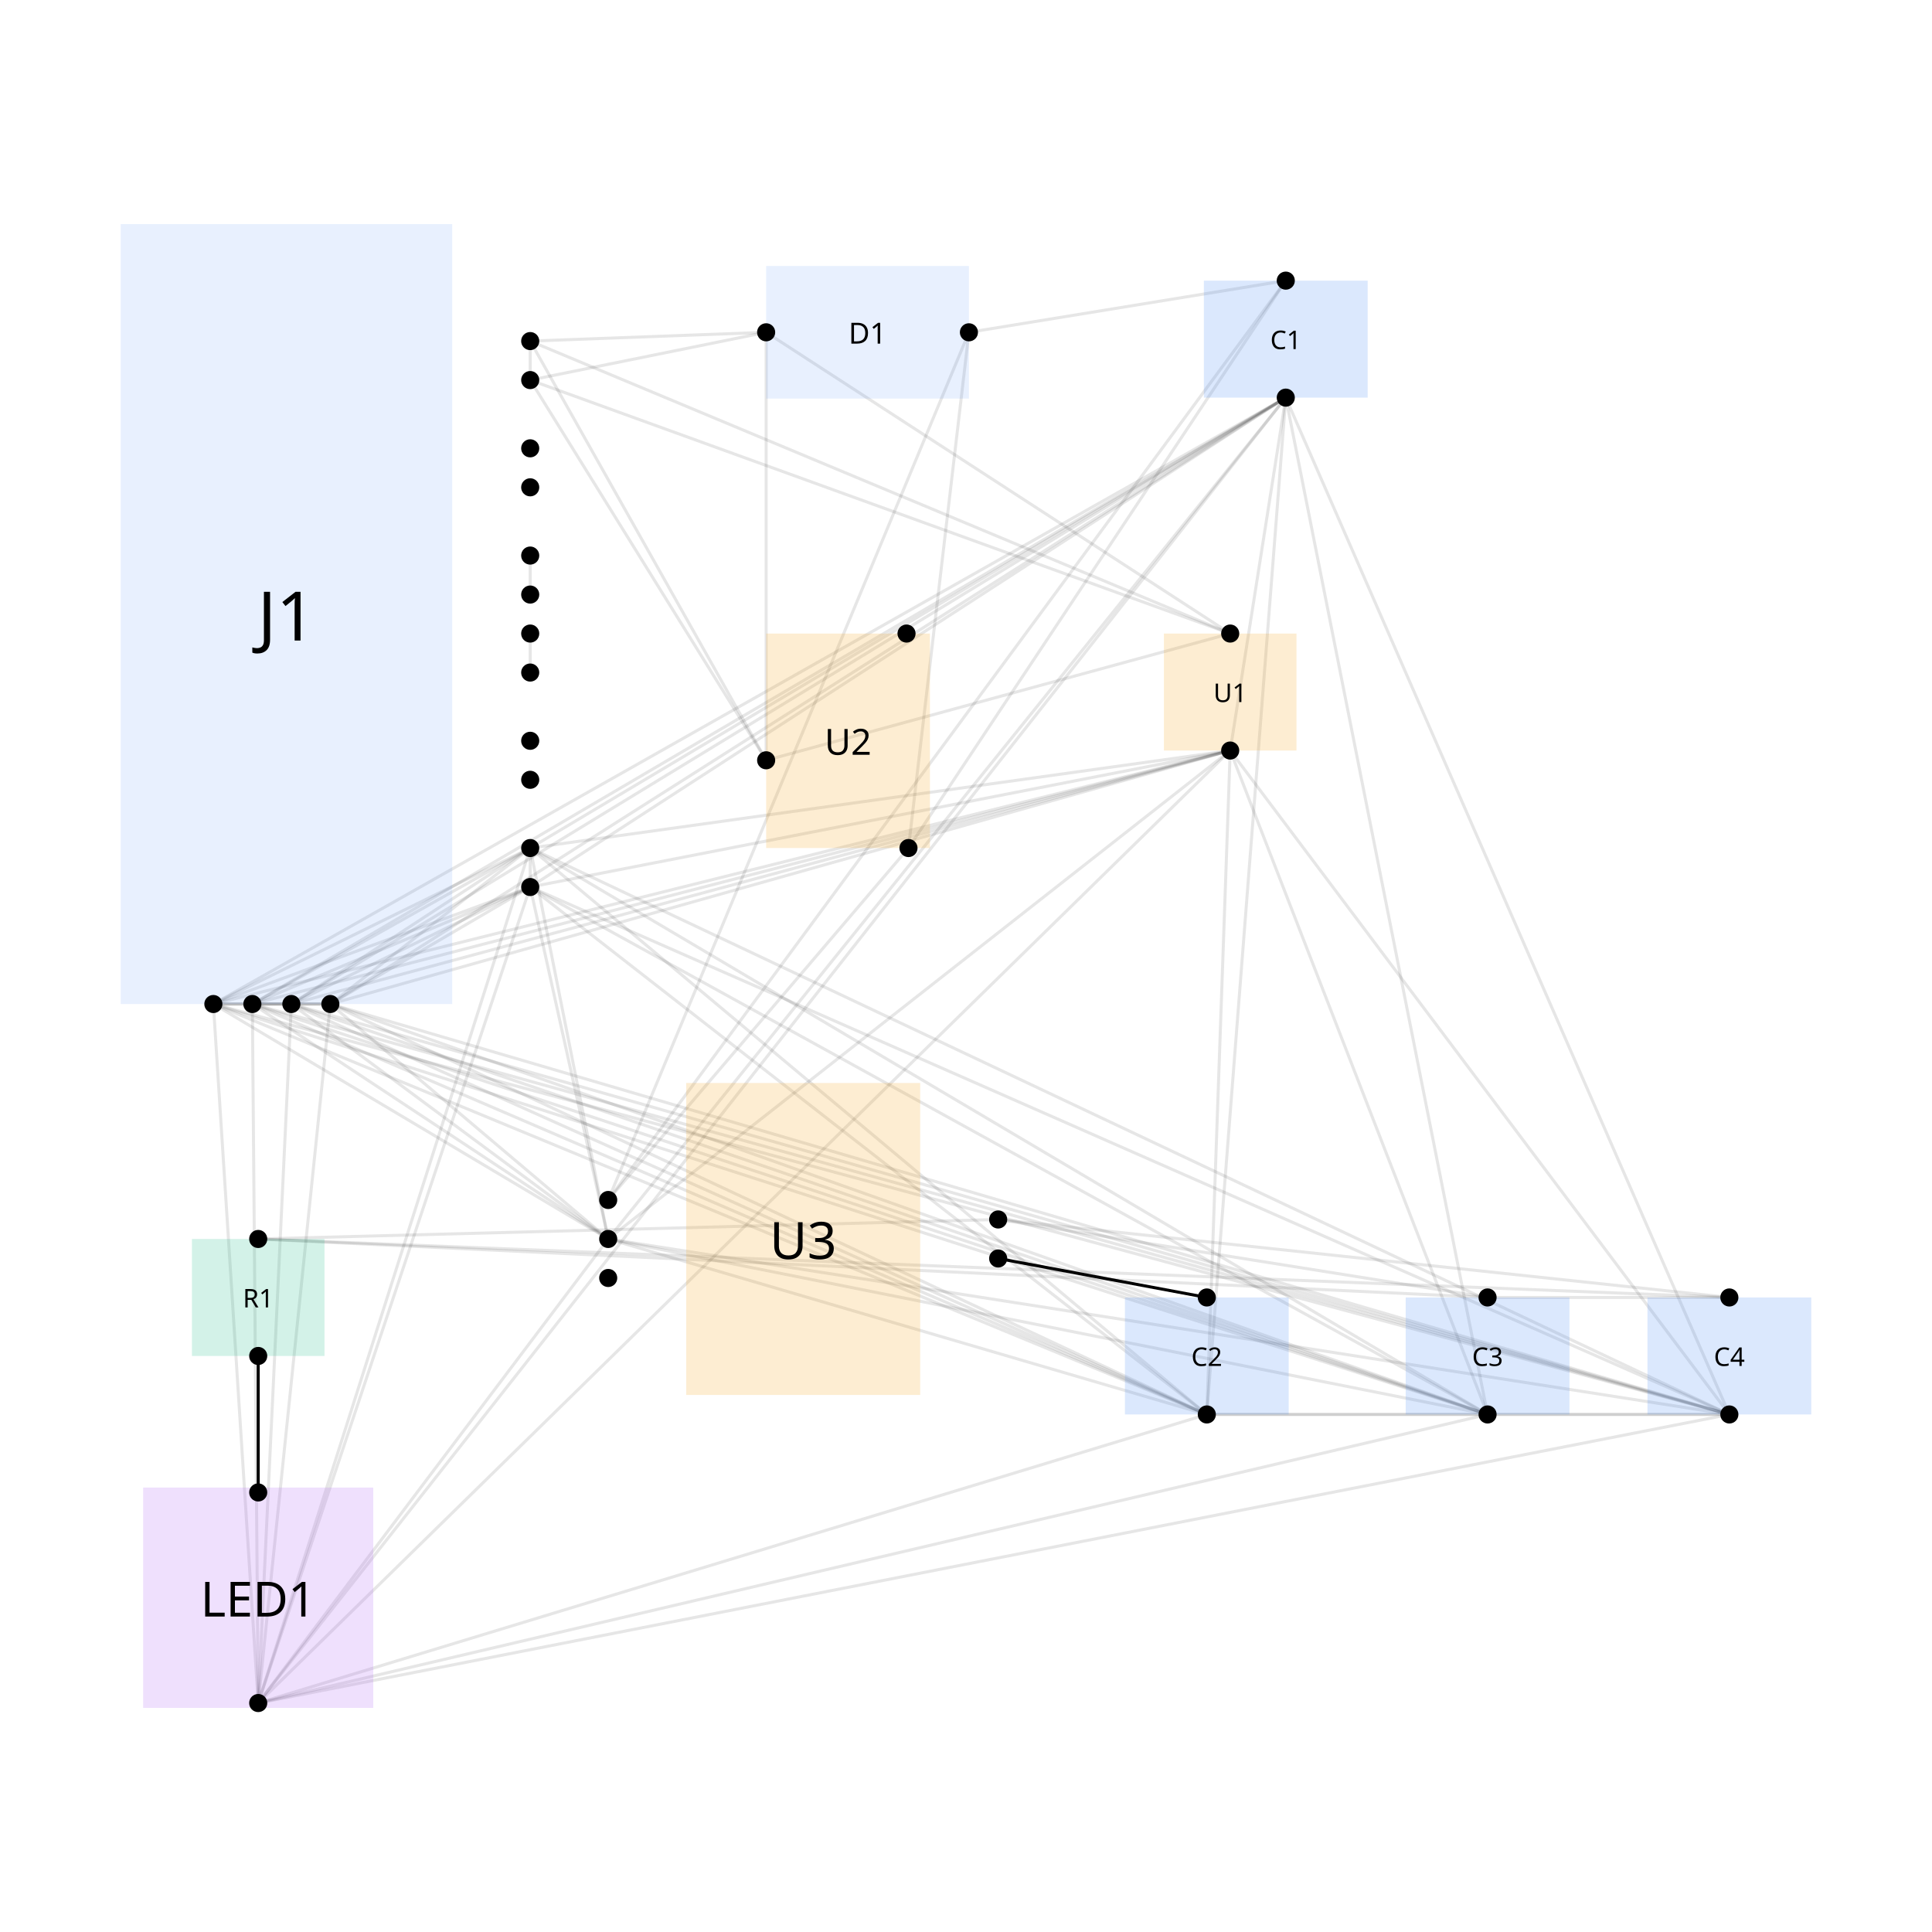
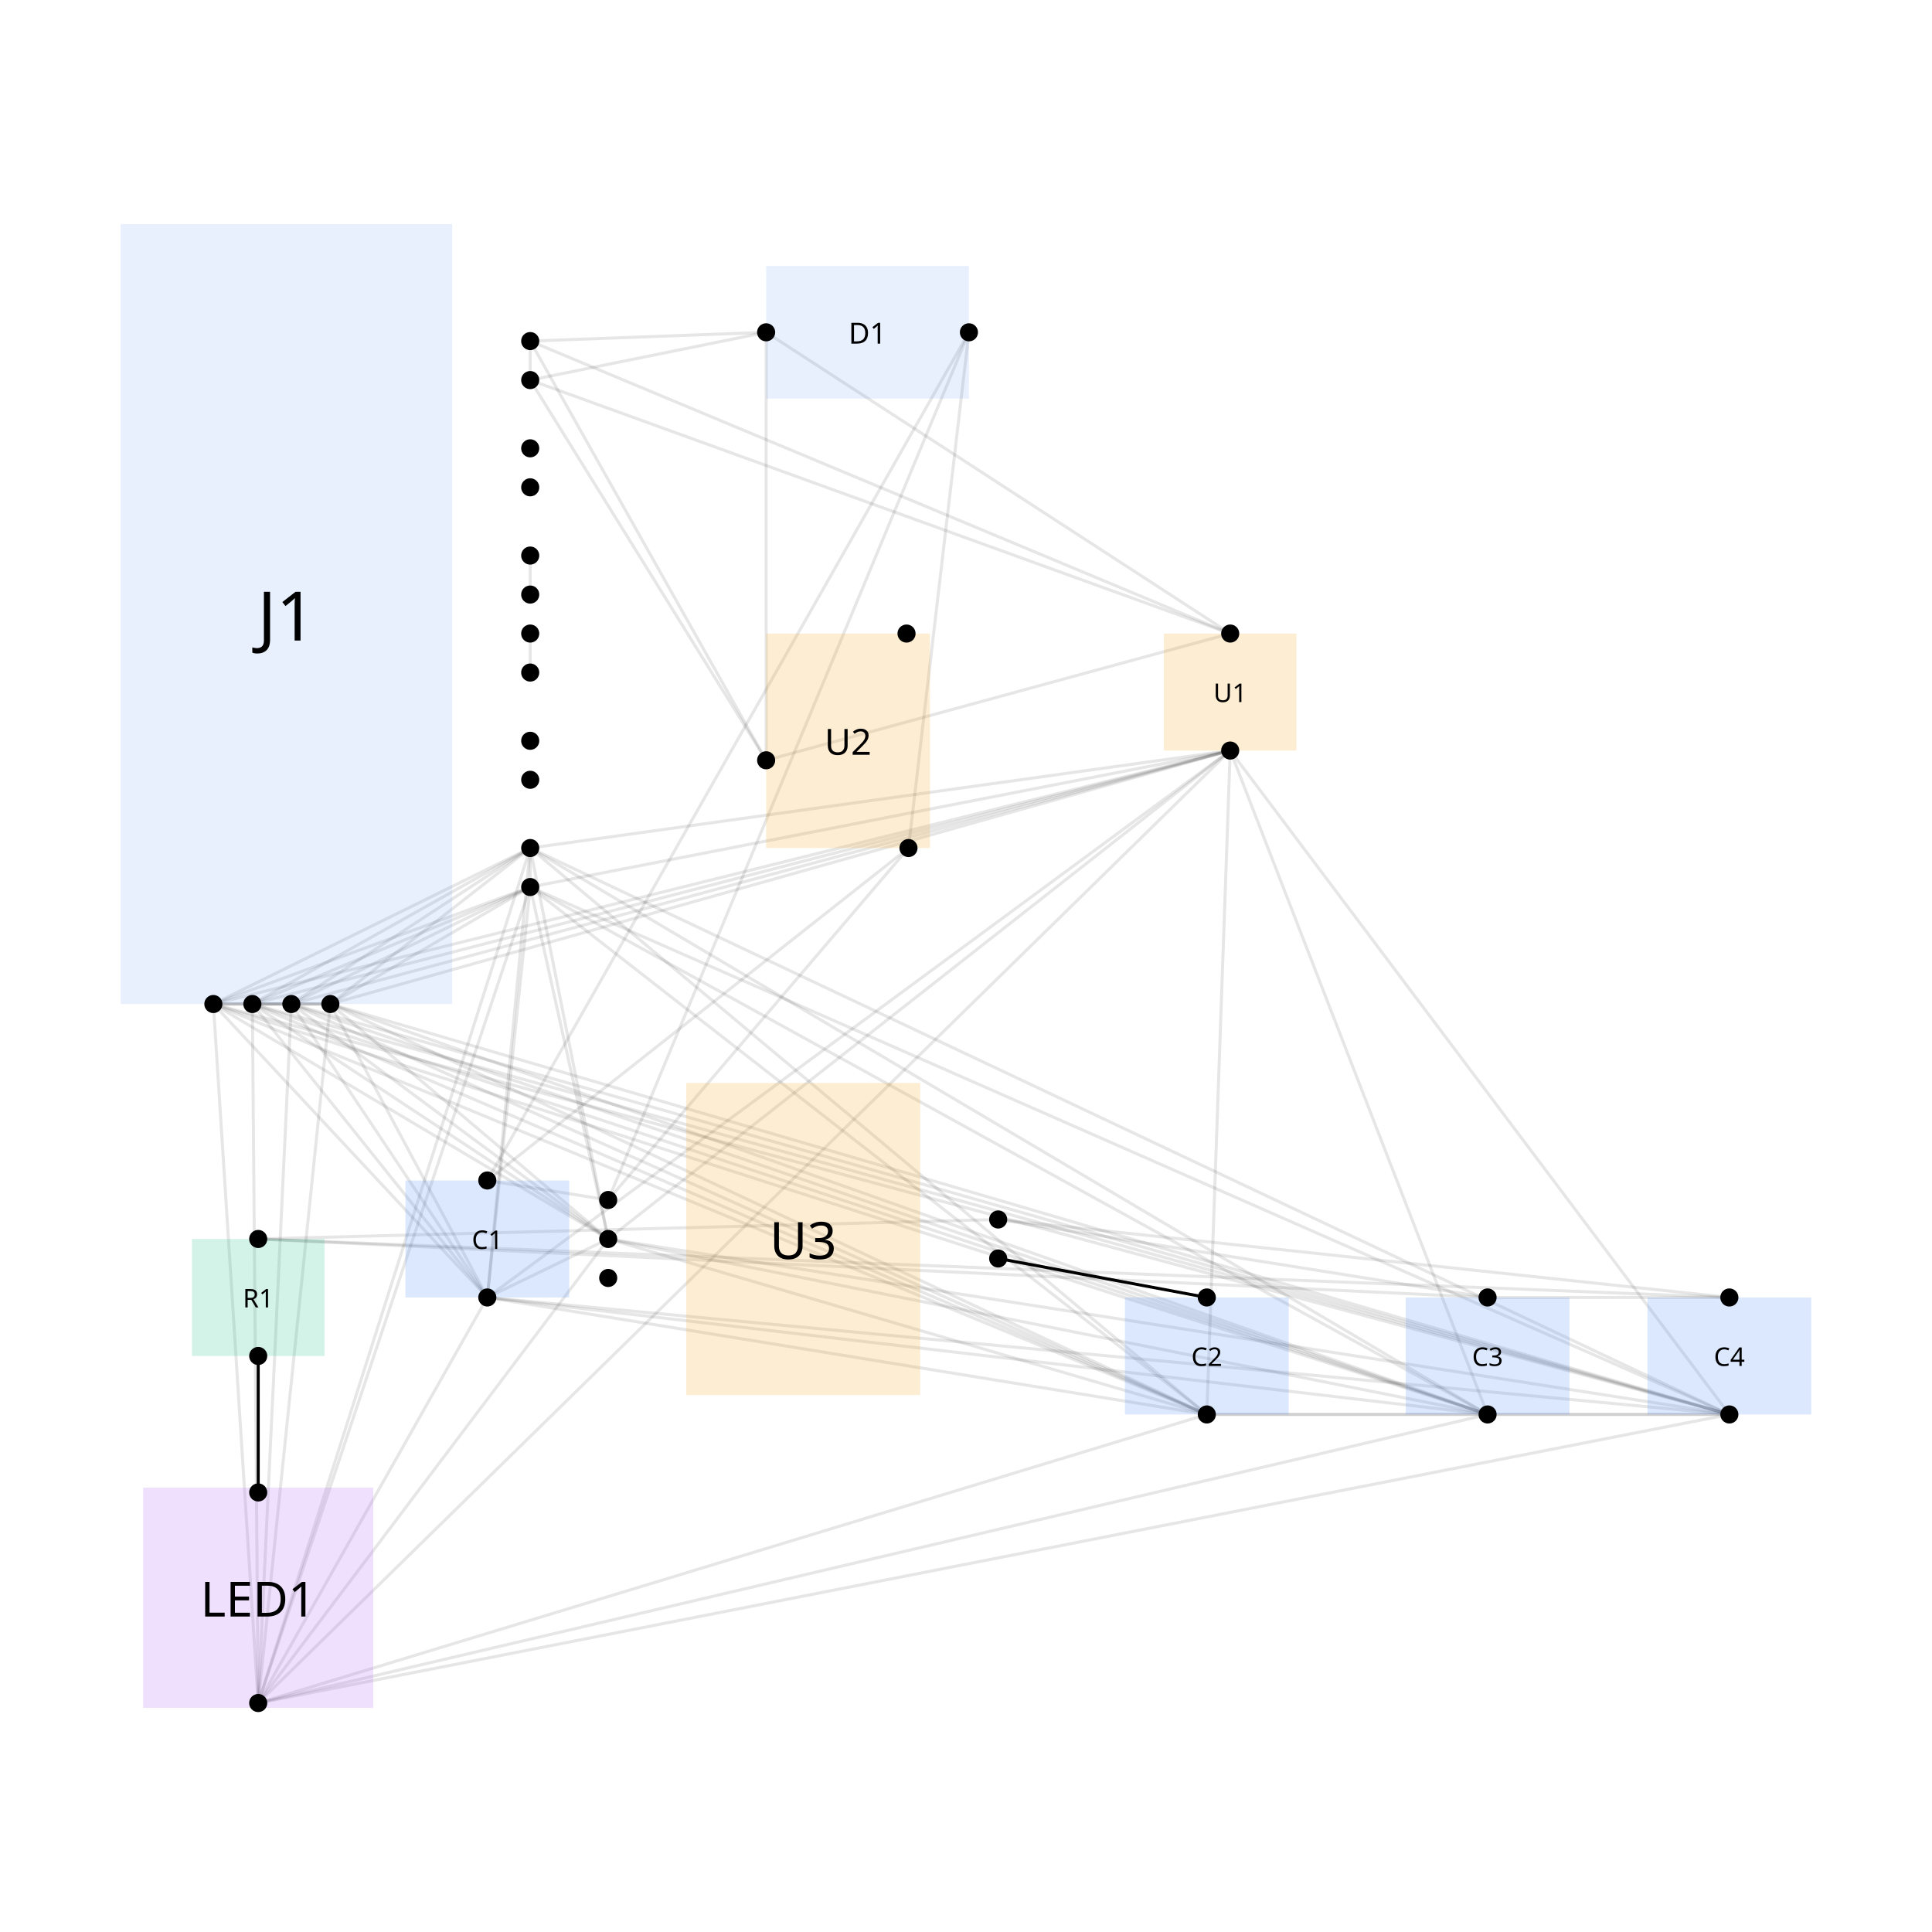
<svg xmlns="http://www.w3.org/2000/svg" width="640" height="640" viewBox="0 0 640 640">
  <rect width="100%" height="100%" fill="white" />
  <g>
    <polyline data-points="1.25,-1.2000000000000002 1.25,-1.4000000000000001" data-type="line" data-label="" points="175.64,280.923 175.64,293.841" fill="none" stroke="rgba(0,0,0,0.1)" stroke-width="1px" />
  </g>
  <g>
    <polyline data-points="1.25,-1.2000000000000002 -0.37500000000000006,-2" data-type="line" data-label="" points="175.64,280.923 70.681,332.595" fill="none" stroke="rgba(0,0,0,0.1)" stroke-width="1px" />
  </g>
  <g>
    <polyline data-points="1.25,-1.2000000000000002 -0.17500000000000004,-2" data-type="line" data-label="" points="175.64,280.923 83.599,332.595" fill="none" stroke="rgba(0,0,0,0.1)" stroke-width="1px" />
  </g>
  <g>
    <polyline data-points="1.25,-1.2000000000000002 0.024999999999999967,-2" data-type="line" data-label="" points="175.64,280.923 96.517,332.595" fill="none" stroke="rgba(0,0,0,0.1)" stroke-width="1px" />
  </g>
  <g>
    <polyline data-points="1.25,-1.2000000000000002 0.22500000000000003,-2" data-type="line" data-label="" points="175.64,280.923 109.435,332.595" fill="none" stroke="rgba(0,0,0,0.1)" stroke-width="1px" />
  </g>
  <g>
    <polyline data-points="1.25,-1.2000000000000002 4.84,-0.7000000000000013" data-type="line" data-label="" points="175.64,280.923 407.52,248.627" fill="none" stroke="rgba(0,0,0,0.1)" stroke-width="1px" />
  </g>
  <g>
    <polyline data-points="1.25,-1.2000000000000002 1.65,-3.2050000000000014" data-type="line" data-label="" points="175.64,280.923 201.476,410.427" fill="none" stroke="rgba(0,0,0,0.1)" stroke-width="1px" />
  </g>
  <g>
-     <polyline data-points="1.25,-1.2000000000000002 5.125,1.1099999999999985" data-type="line" data-label="" points="175.64,280.923 425.928,131.719" fill="none" stroke="rgba(0,0,0,0.1)" stroke-width="1px" />
+     <polyline data-points="1.25,-1.2000000000000002 1.0299999999999998,-3.5050000000000012" data-type="line" data-label="" points="175.64,280.923 161.43,429.804" fill="none" stroke="rgba(0,0,0,0.1)" stroke-width="1px" />
  </g>
  <g>
    <polyline data-points="1.25,-1.2000000000000002 4.72,-4.105000000000001" data-type="line" data-label="" points="175.64,280.923 399.769,468.558" fill="none" stroke="rgba(0,0,0,0.1)" stroke-width="1px" />
  </g>
  <g>
    <polyline data-points="1.25,-1.2000000000000002 6.159999999999999,-4.105000000000001" data-type="line" data-label="" points="175.64,280.923 492.78,468.558" fill="none" stroke="rgba(0,0,0,0.1)" stroke-width="1px" />
  </g>
  <g>
    <polyline data-points="1.25,-1.2000000000000002 7.3999999999999995,-4.105000000000001" data-type="line" data-label="" points="175.64,280.923 572.872,468.558" fill="none" stroke="rgba(0,0,0,0.1)" stroke-width="1px" />
  </g>
  <g>
    <polyline data-points="1.25,-1.2000000000000002 -0.1449999999999998,-5.584999999999999" data-type="line" data-label="" points="175.64,280.923 85.536,564.152" fill="none" stroke="rgba(0,0,0,0.1)" stroke-width="1px" />
  </g>
  <g>
    <polyline data-points="1.25,-1.4000000000000001 -0.37500000000000006,-2" data-type="line" data-label="" points="175.64,293.841 70.681,332.595" fill="none" stroke="rgba(0,0,0,0.1)" stroke-width="1px" />
  </g>
  <g>
    <polyline data-points="1.25,-1.4000000000000001 -0.17500000000000004,-2" data-type="line" data-label="" points="175.64,293.841 83.599,332.595" fill="none" stroke="rgba(0,0,0,0.1)" stroke-width="1px" />
  </g>
  <g>
    <polyline data-points="1.25,-1.4000000000000001 0.024999999999999967,-2" data-type="line" data-label="" points="175.64,293.841 96.517,332.595" fill="none" stroke="rgba(0,0,0,0.1)" stroke-width="1px" />
  </g>
  <g>
    <polyline data-points="1.25,-1.4000000000000001 0.22500000000000003,-2" data-type="line" data-label="" points="175.64,293.841 109.435,332.595" fill="none" stroke="rgba(0,0,0,0.1)" stroke-width="1px" />
  </g>
  <g>
    <polyline data-points="1.25,-1.4000000000000001 4.84,-0.7000000000000013" data-type="line" data-label="" points="175.64,293.841 407.52,248.627" fill="none" stroke="rgba(0,0,0,0.1)" stroke-width="1px" />
  </g>
  <g>
    <polyline data-points="1.25,-1.4000000000000001 1.65,-3.2050000000000014" data-type="line" data-label="" points="175.64,293.841 201.476,410.427" fill="none" stroke="rgba(0,0,0,0.1)" stroke-width="1px" />
  </g>
  <g>
-     <polyline data-points="1.25,-1.4000000000000001 5.125,1.1099999999999985" data-type="line" data-label="" points="175.64,293.841 425.928,131.719" fill="none" stroke="rgba(0,0,0,0.1)" stroke-width="1px" />
+     <polyline data-points="1.25,-1.4000000000000001 1.0299999999999998,-3.5050000000000012" data-type="line" data-label="" points="175.64,293.841 161.43,429.804" fill="none" stroke="rgba(0,0,0,0.1)" stroke-width="1px" />
  </g>
  <g>
    <polyline data-points="1.25,-1.4000000000000001 4.72,-4.105000000000001" data-type="line" data-label="" points="175.64,293.841 399.769,468.558" fill="none" stroke="rgba(0,0,0,0.1)" stroke-width="1px" />
  </g>
  <g>
    <polyline data-points="1.25,-1.4000000000000001 6.159999999999999,-4.105000000000001" data-type="line" data-label="" points="175.64,293.841 492.78,468.558" fill="none" stroke="rgba(0,0,0,0.1)" stroke-width="1px" />
  </g>
  <g>
    <polyline data-points="1.25,-1.4000000000000001 7.3999999999999995,-4.105000000000001" data-type="line" data-label="" points="175.64,293.841 572.872,468.558" fill="none" stroke="rgba(0,0,0,0.1)" stroke-width="1px" />
  </g>
  <g>
    <polyline data-points="1.25,-1.4000000000000001 -0.1449999999999998,-5.584999999999999" data-type="line" data-label="" points="175.64,293.841 85.536,564.152" fill="none" stroke="rgba(0,0,0,0.1)" stroke-width="1px" />
  </g>
  <g>
    <polyline data-points="-0.37500000000000006,-2 -0.17500000000000004,-2" data-type="line" data-label="" points="70.681,332.595 83.599,332.595" fill="none" stroke="rgba(0,0,0,0.1)" stroke-width="1px" />
  </g>
  <g>
    <polyline data-points="-0.37500000000000006,-2 0.024999999999999967,-2" data-type="line" data-label="" points="70.681,332.595 96.517,332.595" fill="none" stroke="rgba(0,0,0,0.1)" stroke-width="1px" />
  </g>
  <g>
    <polyline data-points="-0.37500000000000006,-2 0.22500000000000003,-2" data-type="line" data-label="" points="70.681,332.595 109.435,332.595" fill="none" stroke="rgba(0,0,0,0.1)" stroke-width="1px" />
  </g>
  <g>
    <polyline data-points="-0.37500000000000006,-2 4.84,-0.7000000000000013" data-type="line" data-label="" points="70.681,332.595 407.52,248.627" fill="none" stroke="rgba(0,0,0,0.1)" stroke-width="1px" />
  </g>
  <g>
    <polyline data-points="-0.37500000000000006,-2 1.65,-3.2050000000000014" data-type="line" data-label="" points="70.681,332.595 201.476,410.427" fill="none" stroke="rgba(0,0,0,0.1)" stroke-width="1px" />
  </g>
  <g>
-     <polyline data-points="-0.37500000000000006,-2 5.125,1.1099999999999985" data-type="line" data-label="" points="70.681,332.595 425.928,131.719" fill="none" stroke="rgba(0,0,0,0.1)" stroke-width="1px" />
+     <polyline data-points="-0.37500000000000006,-2 1.0299999999999998,-3.5050000000000012" data-type="line" data-label="" points="70.681,332.595 161.43,429.804" fill="none" stroke="rgba(0,0,0,0.1)" stroke-width="1px" />
  </g>
  <g>
    <polyline data-points="-0.37500000000000006,-2 4.72,-4.105000000000001" data-type="line" data-label="" points="70.681,332.595 399.769,468.558" fill="none" stroke="rgba(0,0,0,0.1)" stroke-width="1px" />
  </g>
  <g>
    <polyline data-points="-0.37500000000000006,-2 6.159999999999999,-4.105000000000001" data-type="line" data-label="" points="70.681,332.595 492.78,468.558" fill="none" stroke="rgba(0,0,0,0.1)" stroke-width="1px" />
  </g>
  <g>
    <polyline data-points="-0.37500000000000006,-2 7.3999999999999995,-4.105000000000001" data-type="line" data-label="" points="70.681,332.595 572.872,468.558" fill="none" stroke="rgba(0,0,0,0.1)" stroke-width="1px" />
  </g>
  <g>
    <polyline data-points="-0.37500000000000006,-2 -0.1449999999999998,-5.584999999999999" data-type="line" data-label="" points="70.681,332.595 85.536,564.152" fill="none" stroke="rgba(0,0,0,0.1)" stroke-width="1px" />
  </g>
  <g>
    <polyline data-points="-0.17500000000000004,-2 0.024999999999999967,-2" data-type="line" data-label="" points="83.599,332.595 96.517,332.595" fill="none" stroke="rgba(0,0,0,0.1)" stroke-width="1px" />
  </g>
  <g>
    <polyline data-points="-0.17500000000000004,-2 0.22500000000000003,-2" data-type="line" data-label="" points="83.599,332.595 109.435,332.595" fill="none" stroke="rgba(0,0,0,0.1)" stroke-width="1px" />
  </g>
  <g>
    <polyline data-points="-0.17500000000000004,-2 4.84,-0.7000000000000013" data-type="line" data-label="" points="83.599,332.595 407.52,248.627" fill="none" stroke="rgba(0,0,0,0.1)" stroke-width="1px" />
  </g>
  <g>
    <polyline data-points="-0.17500000000000004,-2 1.65,-3.2050000000000014" data-type="line" data-label="" points="83.599,332.595 201.476,410.427" fill="none" stroke="rgba(0,0,0,0.1)" stroke-width="1px" />
  </g>
  <g>
-     <polyline data-points="-0.17500000000000004,-2 5.125,1.1099999999999985" data-type="line" data-label="" points="83.599,332.595 425.928,131.719" fill="none" stroke="rgba(0,0,0,0.1)" stroke-width="1px" />
+     <polyline data-points="-0.17500000000000004,-2 1.0299999999999998,-3.5050000000000012" data-type="line" data-label="" points="83.599,332.595 161.43,429.804" fill="none" stroke="rgba(0,0,0,0.1)" stroke-width="1px" />
  </g>
  <g>
    <polyline data-points="-0.17500000000000004,-2 4.72,-4.105000000000001" data-type="line" data-label="" points="83.599,332.595 399.769,468.558" fill="none" stroke="rgba(0,0,0,0.1)" stroke-width="1px" />
  </g>
  <g>
    <polyline data-points="-0.17500000000000004,-2 6.159999999999999,-4.105000000000001" data-type="line" data-label="" points="83.599,332.595 492.78,468.558" fill="none" stroke="rgba(0,0,0,0.1)" stroke-width="1px" />
  </g>
  <g>
    <polyline data-points="-0.17500000000000004,-2 7.3999999999999995,-4.105000000000001" data-type="line" data-label="" points="83.599,332.595 572.872,468.558" fill="none" stroke="rgba(0,0,0,0.1)" stroke-width="1px" />
  </g>
  <g>
    <polyline data-points="-0.17500000000000004,-2 -0.1449999999999998,-5.584999999999999" data-type="line" data-label="" points="83.599,332.595 85.536,564.152" fill="none" stroke="rgba(0,0,0,0.1)" stroke-width="1px" />
  </g>
  <g>
    <polyline data-points="0.024999999999999967,-2 0.22500000000000003,-2" data-type="line" data-label="" points="96.517,332.595 109.435,332.595" fill="none" stroke="rgba(0,0,0,0.1)" stroke-width="1px" />
  </g>
  <g>
    <polyline data-points="0.024999999999999967,-2 4.84,-0.7000000000000013" data-type="line" data-label="" points="96.517,332.595 407.52,248.627" fill="none" stroke="rgba(0,0,0,0.1)" stroke-width="1px" />
  </g>
  <g>
    <polyline data-points="0.024999999999999967,-2 1.65,-3.2050000000000014" data-type="line" data-label="" points="96.517,332.595 201.476,410.427" fill="none" stroke="rgba(0,0,0,0.1)" stroke-width="1px" />
  </g>
  <g>
-     <polyline data-points="0.024999999999999967,-2 5.125,1.1099999999999985" data-type="line" data-label="" points="96.517,332.595 425.928,131.719" fill="none" stroke="rgba(0,0,0,0.1)" stroke-width="1px" />
+     <polyline data-points="0.024999999999999967,-2 1.0299999999999998,-3.5050000000000012" data-type="line" data-label="" points="96.517,332.595 161.43,429.804" fill="none" stroke="rgba(0,0,0,0.1)" stroke-width="1px" />
  </g>
  <g>
    <polyline data-points="0.024999999999999967,-2 4.72,-4.105000000000001" data-type="line" data-label="" points="96.517,332.595 399.769,468.558" fill="none" stroke="rgba(0,0,0,0.1)" stroke-width="1px" />
  </g>
  <g>
    <polyline data-points="0.024999999999999967,-2 6.159999999999999,-4.105000000000001" data-type="line" data-label="" points="96.517,332.595 492.78,468.558" fill="none" stroke="rgba(0,0,0,0.1)" stroke-width="1px" />
  </g>
  <g>
    <polyline data-points="0.024999999999999967,-2 7.3999999999999995,-4.105000000000001" data-type="line" data-label="" points="96.517,332.595 572.872,468.558" fill="none" stroke="rgba(0,0,0,0.1)" stroke-width="1px" />
  </g>
  <g>
    <polyline data-points="0.024999999999999967,-2 -0.1449999999999998,-5.584999999999999" data-type="line" data-label="" points="96.517,332.595 85.536,564.152" fill="none" stroke="rgba(0,0,0,0.1)" stroke-width="1px" />
  </g>
  <g>
    <polyline data-points="0.22500000000000003,-2 4.84,-0.7000000000000013" data-type="line" data-label="" points="109.435,332.595 407.52,248.627" fill="none" stroke="rgba(0,0,0,0.1)" stroke-width="1px" />
  </g>
  <g>
    <polyline data-points="0.22500000000000003,-2 1.65,-3.2050000000000014" data-type="line" data-label="" points="109.435,332.595 201.476,410.427" fill="none" stroke="rgba(0,0,0,0.1)" stroke-width="1px" />
  </g>
  <g>
-     <polyline data-points="0.22500000000000003,-2 5.125,1.1099999999999985" data-type="line" data-label="" points="109.435,332.595 425.928,131.719" fill="none" stroke="rgba(0,0,0,0.1)" stroke-width="1px" />
+     <polyline data-points="0.22500000000000003,-2 1.0299999999999998,-3.5050000000000012" data-type="line" data-label="" points="109.435,332.595 161.43,429.804" fill="none" stroke="rgba(0,0,0,0.1)" stroke-width="1px" />
  </g>
  <g>
    <polyline data-points="0.22500000000000003,-2 4.72,-4.105000000000001" data-type="line" data-label="" points="109.435,332.595 399.769,468.558" fill="none" stroke="rgba(0,0,0,0.1)" stroke-width="1px" />
  </g>
  <g>
    <polyline data-points="0.22500000000000003,-2 6.159999999999999,-4.105000000000001" data-type="line" data-label="" points="109.435,332.595 492.78,468.558" fill="none" stroke="rgba(0,0,0,0.1)" stroke-width="1px" />
  </g>
  <g>
    <polyline data-points="0.22500000000000003,-2 7.3999999999999995,-4.105000000000001" data-type="line" data-label="" points="109.435,332.595 572.872,468.558" fill="none" stroke="rgba(0,0,0,0.1)" stroke-width="1px" />
  </g>
  <g>
    <polyline data-points="0.22500000000000003,-2 -0.1449999999999998,-5.584999999999999" data-type="line" data-label="" points="109.435,332.595 85.536,564.152" fill="none" stroke="rgba(0,0,0,0.1)" stroke-width="1px" />
  </g>
  <g>
    <polyline data-points="4.84,-0.7000000000000013 1.65,-3.2050000000000014" data-type="line" data-label="" points="407.52,248.627 201.476,410.427" fill="none" stroke="rgba(0,0,0,0.1)" stroke-width="1px" />
  </g>
  <g>
-     <polyline data-points="4.84,-0.7000000000000013 5.125,1.1099999999999985" data-type="line" data-label="" points="407.52,248.627 425.928,131.719" fill="none" stroke="rgba(0,0,0,0.1)" stroke-width="1px" />
+     <polyline data-points="4.84,-0.7000000000000013 1.0299999999999998,-3.5050000000000012" data-type="line" data-label="" points="407.52,248.627 161.43,429.804" fill="none" stroke="rgba(0,0,0,0.1)" stroke-width="1px" />
  </g>
  <g>
    <polyline data-points="4.84,-0.7000000000000013 4.72,-4.105000000000001" data-type="line" data-label="" points="407.52,248.627 399.769,468.558" fill="none" stroke="rgba(0,0,0,0.1)" stroke-width="1px" />
  </g>
  <g>
    <polyline data-points="4.84,-0.7000000000000013 6.159999999999999,-4.105000000000001" data-type="line" data-label="" points="407.52,248.627 492.78,468.558" fill="none" stroke="rgba(0,0,0,0.1)" stroke-width="1px" />
  </g>
  <g>
    <polyline data-points="4.84,-0.7000000000000013 7.3999999999999995,-4.105000000000001" data-type="line" data-label="" points="407.52,248.627 572.872,468.558" fill="none" stroke="rgba(0,0,0,0.1)" stroke-width="1px" />
  </g>
  <g>
    <polyline data-points="4.84,-0.7000000000000013 -0.1449999999999998,-5.584999999999999" data-type="line" data-label="" points="407.52,248.627 85.536,564.152" fill="none" stroke="rgba(0,0,0,0.1)" stroke-width="1px" />
  </g>
  <g>
-     <polyline data-points="1.65,-3.2050000000000014 5.125,1.1099999999999985" data-type="line" data-label="" points="201.476,410.427 425.928,131.719" fill="none" stroke="rgba(0,0,0,0.1)" stroke-width="1px" />
+     <polyline data-points="1.65,-3.2050000000000014 1.0299999999999998,-3.5050000000000012" data-type="line" data-label="" points="201.476,410.427 161.43,429.804" fill="none" stroke="rgba(0,0,0,0.1)" stroke-width="1px" />
  </g>
  <g>
    <polyline data-points="1.65,-3.2050000000000014 4.72,-4.105000000000001" data-type="line" data-label="" points="201.476,410.427 399.769,468.558" fill="none" stroke="rgba(0,0,0,0.1)" stroke-width="1px" />
  </g>
  <g>
    <polyline data-points="1.65,-3.2050000000000014 6.159999999999999,-4.105000000000001" data-type="line" data-label="" points="201.476,410.427 492.78,468.558" fill="none" stroke="rgba(0,0,0,0.1)" stroke-width="1px" />
  </g>
  <g>
    <polyline data-points="1.65,-3.2050000000000014 7.3999999999999995,-4.105000000000001" data-type="line" data-label="" points="201.476,410.427 572.872,468.558" fill="none" stroke="rgba(0,0,0,0.1)" stroke-width="1px" />
  </g>
  <g>
    <polyline data-points="1.65,-3.2050000000000014 -0.1449999999999998,-5.584999999999999" data-type="line" data-label="" points="201.476,410.427 85.536,564.152" fill="none" stroke="rgba(0,0,0,0.1)" stroke-width="1px" />
  </g>
  <g>
-     <polyline data-points="5.125,1.1099999999999985 4.72,-4.105000000000001" data-type="line" data-label="" points="425.928,131.719 399.769,468.558" fill="none" stroke="rgba(0,0,0,0.1)" stroke-width="1px" />
-   </g>
-   <g>
-     <polyline data-points="5.125,1.1099999999999985 6.159999999999999,-4.105000000000001" data-type="line" data-label="" points="425.928,131.719 492.78,468.558" fill="none" stroke="rgba(0,0,0,0.1)" stroke-width="1px" />
-   </g>
-   <g>
-     <polyline data-points="5.125,1.1099999999999985 7.3999999999999995,-4.105000000000001" data-type="line" data-label="" points="425.928,131.719 572.872,468.558" fill="none" stroke="rgba(0,0,0,0.1)" stroke-width="1px" />
-   </g>
-   <g>
-     <polyline data-points="5.125,1.1099999999999985 -0.1449999999999998,-5.584999999999999" data-type="line" data-label="" points="425.928,131.719 85.536,564.152" fill="none" stroke="rgba(0,0,0,0.1)" stroke-width="1px" />
+     <polyline data-points="1.0299999999999998,-3.5050000000000012 4.72,-4.105000000000001" data-type="line" data-label="" points="161.43,429.804 399.769,468.558" fill="none" stroke="rgba(0,0,0,0.1)" stroke-width="1px" />
+   </g>
+   <g>
+     <polyline data-points="1.0299999999999998,-3.5050000000000012 6.159999999999999,-4.105000000000001" data-type="line" data-label="" points="161.43,429.804 492.78,468.558" fill="none" stroke="rgba(0,0,0,0.1)" stroke-width="1px" />
+   </g>
+   <g>
+     <polyline data-points="1.0299999999999998,-3.5050000000000012 7.3999999999999995,-4.105000000000001" data-type="line" data-label="" points="161.43,429.804 572.872,468.558" fill="none" stroke="rgba(0,0,0,0.1)" stroke-width="1px" />
+   </g>
+   <g>
+     <polyline data-points="1.0299999999999998,-3.5050000000000012 -0.1449999999999998,-5.584999999999999" data-type="line" data-label="" points="161.43,429.804 85.536,564.152" fill="none" stroke="rgba(0,0,0,0.1)" stroke-width="1px" />
  </g>
  <g>
    <polyline data-points="4.72,-4.105000000000001 6.159999999999999,-4.105000000000001" data-type="line" data-label="" points="399.769,468.558 492.78,468.558" fill="none" stroke="rgba(0,0,0,0.1)" stroke-width="1px" />
  </g>
  <g>
    <polyline data-points="4.72,-4.105000000000001 7.3999999999999995,-4.105000000000001" data-type="line" data-label="" points="399.769,468.558 572.872,468.558" fill="none" stroke="rgba(0,0,0,0.1)" stroke-width="1px" />
  </g>
  <g>
    <polyline data-points="4.72,-4.105000000000001 -0.1449999999999998,-5.584999999999999" data-type="line" data-label="" points="399.769,468.558 85.536,564.152" fill="none" stroke="rgba(0,0,0,0.1)" stroke-width="1px" />
  </g>
  <g>
    <polyline data-points="6.159999999999999,-4.105000000000001 7.3999999999999995,-4.105000000000001" data-type="line" data-label="" points="492.78,468.558 572.872,468.558" fill="none" stroke="rgba(0,0,0,0.1)" stroke-width="1px" />
  </g>
  <g>
    <polyline data-points="6.159999999999999,-4.105000000000001 -0.1449999999999998,-5.584999999999999" data-type="line" data-label="" points="492.78,468.558 85.536,564.152" fill="none" stroke="rgba(0,0,0,0.1)" stroke-width="1px" />
  </g>
  <g>
    <polyline data-points="7.3999999999999995,-4.105000000000001 -0.1449999999999998,-5.584999999999999" data-type="line" data-label="" points="572.872,468.558 85.536,564.152" fill="none" stroke="rgba(0,0,0,0.1)" stroke-width="1px" />
  </g>
  <g>
    <polyline data-points="1.25,1.4000000000000001 1.25,1.2" data-type="line" data-label="" points="175.64,112.987 175.64,125.905" fill="none" stroke="rgba(0,0,0,0.1)" stroke-width="1px" />
  </g>
  <g>
    <polyline data-points="1.25,1.4000000000000001 2.46,1.4449999999999987" data-type="line" data-label="" points="175.64,112.987 253.795,110.081" fill="none" stroke="rgba(0,0,0,0.1)" stroke-width="1px" />
  </g>
  <g>
    <polyline data-points="1.25,1.4000000000000001 2.46,-0.7500000000000013" data-type="line" data-label="" points="175.64,112.987 253.795,251.857" fill="none" stroke="rgba(0,0,0,0.1)" stroke-width="1px" />
  </g>
  <g>
    <polyline data-points="1.25,1.4000000000000001 4.84,-0.10000000000000131" data-type="line" data-label="" points="175.64,112.987 407.52,209.873" fill="none" stroke="rgba(0,0,0,0.1)" stroke-width="1px" />
  </g>
  <g>
    <polyline data-points="1.25,1.2 2.46,1.4449999999999987" data-type="line" data-label="" points="175.64,125.905 253.795,110.081" fill="none" stroke="rgba(0,0,0,0.1)" stroke-width="1px" />
  </g>
  <g>
    <polyline data-points="1.25,1.2 2.46,-0.7500000000000013" data-type="line" data-label="" points="175.64,125.905 253.795,251.857" fill="none" stroke="rgba(0,0,0,0.1)" stroke-width="1px" />
  </g>
  <g>
    <polyline data-points="1.25,1.2 4.84,-0.10000000000000131" data-type="line" data-label="" points="175.64,125.905 407.52,209.873" fill="none" stroke="rgba(0,0,0,0.1)" stroke-width="1px" />
  </g>
  <g>
    <polyline data-points="2.46,1.4449999999999987 2.46,-0.7500000000000013" data-type="line" data-label="" points="253.795,110.081 253.795,251.857" fill="none" stroke="rgba(0,0,0,0.1)" stroke-width="1px" />
  </g>
  <g>
    <polyline data-points="2.46,1.4449999999999987 4.84,-0.10000000000000131" data-type="line" data-label="" points="253.795,110.081 407.52,209.873" fill="none" stroke="rgba(0,0,0,0.1)" stroke-width="1px" />
  </g>
  <g>
    <polyline data-points="2.46,-0.7500000000000013 4.84,-0.10000000000000131" data-type="line" data-label="" points="253.795,251.857 407.52,209.873" fill="none" stroke="rgba(0,0,0,0.1)" stroke-width="1px" />
  </g>
  <g>
    <polyline data-points="1.25,0.2999999999999998 1.25,0.09999999999999987" data-type="line" data-label="" points="175.64,184.037 175.64,196.955" fill="none" stroke="rgba(0,0,0,0.1)" stroke-width="1px" />
  </g>
  <g>
    <polyline data-points="1.25,-0.10000000000000009 1.25,-0.30000000000000004" data-type="line" data-label="" points="175.64,209.873 175.64,222.791" fill="none" stroke="rgba(0,0,0,0.1)" stroke-width="1px" />
  </g>
  <g>
    <polyline data-points="3.5,1.4449999999999987 3.19,-1.2000000000000015" data-type="line" data-label="" points="320.969,110.081 300.946,280.923" fill="none" stroke="rgba(0,0,0,0.1)" stroke-width="1px" />
  </g>
  <g>
    <polyline data-points="3.5,1.4449999999999987 1.65,-3.0050000000000012" data-type="line" data-label="" points="320.969,110.081 201.476,397.509" fill="none" stroke="rgba(0,0,0,0.1)" stroke-width="1px" />
  </g>
  <g>
-     <polyline data-points="3.5,1.4449999999999987 5.125,1.7099999999999986" data-type="line" data-label="" points="320.969,110.081 425.928,92.964" fill="none" stroke="rgba(0,0,0,0.1)" stroke-width="1px" />
+     <polyline data-points="3.5,1.4449999999999987 1.0299999999999998,-2.9050000000000016" data-type="line" data-label="" points="320.969,110.081 161.43,391.05" fill="none" stroke="rgba(0,0,0,0.1)" stroke-width="1px" />
  </g>
  <g>
    <polyline data-points="3.19,-1.2000000000000015 1.65,-3.0050000000000012" data-type="line" data-label="" points="300.946,280.923 201.476,397.509" fill="none" stroke="rgba(0,0,0,0.1)" stroke-width="1px" />
  </g>
  <g>
-     <polyline data-points="3.19,-1.2000000000000015 5.125,1.7099999999999986" data-type="line" data-label="" points="300.946,280.923 425.928,92.964" fill="none" stroke="rgba(0,0,0,0.1)" stroke-width="1px" />
-   </g>
-   <g>
-     <polyline data-points="1.65,-3.0050000000000012 5.125,1.7099999999999986" data-type="line" data-label="" points="201.476,397.509 425.928,92.964" fill="none" stroke="rgba(0,0,0,0.1)" stroke-width="1px" />
+     <polyline data-points="3.19,-1.2000000000000015 1.0299999999999998,-2.9050000000000016" data-type="line" data-label="" points="300.946,280.923 161.43,391.05" fill="none" stroke="rgba(0,0,0,0.1)" stroke-width="1px" />
+   </g>
+   <g>
+     <polyline data-points="1.65,-3.0050000000000012 1.0299999999999998,-2.9050000000000016" data-type="line" data-label="" points="201.476,397.509 161.43,391.05" fill="none" stroke="rgba(0,0,0,0.1)" stroke-width="1px" />
  </g>
  <g>
    <polyline data-points="3.65,-3.1050000000000013 6.159999999999999,-3.5050000000000017" data-type="line" data-label="" points="330.657,403.968 492.78,429.804" fill="none" stroke="rgba(0,0,0,0.1)" stroke-width="1px" />
  </g>
  <g>
    <polyline data-points="3.65,-3.1050000000000013 7.3999999999999995,-3.5050000000000017" data-type="line" data-label="" points="330.657,403.968 572.872,429.804" fill="none" stroke="rgba(0,0,0,0.1)" stroke-width="1px" />
  </g>
  <g>
    <polyline data-points="3.65,-3.1050000000000013 -0.14499999999999963,-3.204999999999999" data-type="line" data-label="" points="330.657,403.968 85.536,410.427" fill="none" stroke="rgba(0,0,0,0.1)" stroke-width="1px" />
  </g>
  <g>
    <polyline data-points="6.159999999999999,-3.5050000000000017 7.3999999999999995,-3.5050000000000017" data-type="line" data-label="" points="492.78,429.804 572.872,429.804" fill="none" stroke="rgba(0,0,0,0.1)" stroke-width="1px" />
  </g>
  <g>
    <polyline data-points="6.159999999999999,-3.5050000000000017 -0.14499999999999963,-3.204999999999999" data-type="line" data-label="" points="492.78,429.804 85.536,410.427" fill="none" stroke="rgba(0,0,0,0.1)" stroke-width="1px" />
  </g>
  <g>
    <polyline data-points="7.3999999999999995,-3.5050000000000017 -0.14499999999999963,-3.204999999999999" data-type="line" data-label="" points="572.872,429.804 85.536,410.427" fill="none" stroke="rgba(0,0,0,0.1)" stroke-width="1px" />
  </g>
  <g>
    <polyline data-points="3.65,-3.3050000000000015 4.72,-3.5050000000000017" data-type="line" data-label="" points="330.657,416.886 399.769,429.804" fill="none" stroke="black" stroke-width="1px" />
  </g>
  <g>
    <polyline data-points="-0.14499999999999974,-3.804999999999999 -0.14499999999999957,-4.504999999999999" data-type="line" data-label="" points="85.536,449.181 85.536,494.394" fill="none" stroke="black" stroke-width="1px" />
  </g>
  <g>
    <rect data-type="rect" data-label="J1" data-x="0" data-y="0" x="40" y="74.233" width="109.804" height="258.362" fill="rgba(59, 130, 246, 0.12)" stroke="none" stroke-width="0.015" />
  </g>
  <g>
    <rect data-type="rect" data-label="D1" data-x="2.98" data-y="1.4449999999999987" x="253.795" y="88.12" width="67.174" height="43.922" fill="rgba(59, 130, 246, 0.12)" stroke="none" stroke-width="0.015" />
  </g>
  <g>
    <rect data-type="rect" data-label="U2" data-x="2.88" data-y="-0.6500000000000014" x="253.795" y="209.873" width="54.256" height="71.05" fill="rgba(245, 158, 11, 0.18)" stroke="none" stroke-width="0.015" />
  </g>
  <g>
    <rect data-type="rect" data-label="U1" data-x="4.84" data-y="-0.4000000000000013" x="385.559" y="209.873" width="43.922" height="38.754" fill="rgba(245, 158, 11, 0.18)" stroke="none" stroke-width="0.015" />
  </g>
  <g>
    <rect data-type="rect" data-label="U3" data-x="2.65" data-y="-3.2050000000000014" x="227.313" y="358.754" width="77.509" height="103.345" fill="rgba(245, 158, 11, 0.18)" stroke="none" stroke-width="0.015" />
  </g>
  <g>
-     <rect data-type="rect" data-label="C1" data-x="5.125" data-y="1.4099999999999986" x="398.8" y="92.964" width="54.256" height="38.754" fill="rgba(59, 130, 246, 0.18)" stroke="none" stroke-width="0.015" />
+     <rect data-type="rect" data-label="C1" data-x="1.0299999999999998" data-y="-3.2050000000000014" x="134.302" y="391.05" width="54.256" height="38.754" fill="rgba(59, 130, 246, 0.18)" stroke="none" stroke-width="0.015" />
  </g>
  <g>
    <rect data-type="rect" data-label="C2" data-x="4.72" data-y="-3.8050000000000015" x="372.641" y="429.804" width="54.256" height="38.754" fill="rgba(59, 130, 246, 0.18)" stroke="none" stroke-width="0.015" />
  </g>
  <g>
    <rect data-type="rect" data-label="C3" data-x="6.159999999999999" data-y="-3.8050000000000015" x="465.652" y="429.804" width="54.256" height="38.754" fill="rgba(59, 130, 246, 0.18)" stroke="none" stroke-width="0.015" />
  </g>
  <g>
    <rect data-type="rect" data-label="C4" data-x="7.3999999999999995" data-y="-3.8050000000000015" x="545.744" y="429.804" width="54.256" height="38.754" fill="rgba(59, 130, 246, 0.18)" stroke="none" stroke-width="0.015" />
  </g>
  <g>
    <rect data-type="rect" data-label="LED1" data-x="-0.14499999999999968" data-y="-5.044999999999999" x="47.428" y="492.78" width="76.217" height="72.987" fill="rgba(168, 85, 247, 0.18)" stroke="none" stroke-width="0.015" />
  </g>
  <g>
    <rect data-type="rect" data-label="R1" data-x="-0.14499999999999968" data-y="-3.504999999999999" x="63.576" y="410.427" width="43.922" height="38.754" fill="rgba(16, 185, 129, 0.18)" stroke="none" stroke-width="0.015" />
  </g>
  <text data-type="text" data-label="J1" data-x="0" data-y="0" x="94.902" y="203.414" fill="black" font-size="22.607" font-family="sans-serif" text-anchor="middle" dominant-baseline="central">J1</text>
  <text data-type="text" data-label="D1" data-x="2.98" data-y="1.4449999999999987" x="287.382" y="110.081" fill="black" font-size="9.663" font-family="sans-serif" text-anchor="middle" dominant-baseline="central">D1</text>
  <text data-type="text" data-label="U2" data-x="2.88" data-y="-0.6500000000000014" x="280.923" y="245.398" fill="black" font-size="11.936" font-family="sans-serif" text-anchor="middle" dominant-baseline="central">U2</text>
  <text data-type="text" data-label="U1" data-x="4.84" data-y="-0.4000000000000013" x="407.52" y="229.25" fill="black" font-size="8.526" font-family="sans-serif" text-anchor="middle" dominant-baseline="central">U1</text>
  <text data-type="text" data-label="U3" data-x="2.65" data-y="-3.2050000000000014" x="266.067" y="410.427" fill="black" font-size="17.052" font-family="sans-serif" text-anchor="middle" dominant-baseline="central">U3</text>
-   <text data-type="text" data-label="C1" data-x="5.125" data-y="1.4099999999999986" x="425.928" y="112.341" fill="black" font-size="8.526" font-family="sans-serif" text-anchor="middle" dominant-baseline="central">C1</text>
+   <text data-type="text" data-label="C1" data-x="1.0299999999999998" data-y="-3.2050000000000014" x="161.43" y="410.427" fill="black" font-size="8.526" font-family="sans-serif" text-anchor="middle" dominant-baseline="central">C1</text>
  <text data-type="text" data-label="C2" data-x="4.72" data-y="-3.8050000000000015" x="399.769" y="449.181" fill="black" font-size="8.526" font-family="sans-serif" text-anchor="middle" dominant-baseline="central">C2</text>
  <text data-type="text" data-label="C3" data-x="6.159999999999999" data-y="-3.8050000000000015" x="492.78" y="449.181" fill="black" font-size="8.526" font-family="sans-serif" text-anchor="middle" dominant-baseline="central">C3</text>
  <text data-type="text" data-label="C4" data-x="7.3999999999999995" data-y="-3.8050000000000015" x="572.872" y="449.181" fill="black" font-size="8.526" font-family="sans-serif" text-anchor="middle" dominant-baseline="central">C4</text>
  <text data-type="text" data-label="LED1" data-x="-0.14499999999999968" data-y="-5.044999999999999" x="85.536" y="529.273" fill="black" font-size="16.057" font-family="sans-serif" text-anchor="middle" dominant-baseline="central">LED1</text>
  <text data-type="text" data-label="R1" data-x="-0.14499999999999968" data-y="-3.504999999999999" x="85.536" y="429.804" fill="black" font-size="8.526" font-family="sans-serif" text-anchor="middle" dominant-baseline="central">R1</text>
  <g>
    <circle data-type="point" data-label="J1.1 (unnamedsubcircuitsubcircuit_source_group_1_connectivity_net1)" data-x="1.25" data-y="-1.2000000000000002" cx="175.64" cy="280.923" r="3" fill="black" />
  </g>
  <g>
    <circle data-type="point" data-label="J1.2 (unnamedsubcircuitsubcircuit_source_group_1_connectivity_net0)" data-x="1.25" data-y="1.4000000000000001" cx="175.64" cy="112.987" r="3" fill="black" />
  </g>
  <g>
    <circle data-type="point" data-label="J1.3" data-x="1.25" data-y="0.8499999999999999" cx="175.64" cy="148.512" r="3" fill="black" />
  </g>
  <g>
    <circle data-type="point" data-label="J1.4 (unnamedsubcircuitsubcircuit_source_group_1_connectivity_net2)" data-x="1.25" data-y="0.2999999999999998" cx="175.64" cy="184.037" r="3" fill="black" />
  </g>
  <g>
    <circle data-type="point" data-label="J1.5 (unnamedsubcircuitsubcircuit_source_group_1_connectivity_net3)" data-x="1.25" data-y="-0.10000000000000009" cx="175.64" cy="209.873" r="3" fill="black" />
  </g>
  <g>
    <circle data-type="point" data-label="J1.6" data-x="1.25" data-y="-0.6500000000000001" cx="175.64" cy="245.398" r="3" fill="black" />
  </g>
  <g>
    <circle data-type="point" data-label="J1.7" data-x="1.25" data-y="-0.8500000000000001" cx="175.64" cy="258.316" r="3" fill="black" />
  </g>
  <g>
    <circle data-type="point" data-label="J1.8 (unnamedsubcircuitsubcircuit_source_group_1_connectivity_net3)" data-x="1.25" data-y="-0.30000000000000004" cx="175.64" cy="222.791" r="3" fill="black" />
  </g>
  <g>
    <circle data-type="point" data-label="J1.9 (unnamedsubcircuitsubcircuit_source_group_1_connectivity_net2)" data-x="1.25" data-y="0.09999999999999987" cx="175.64" cy="196.955" r="3" fill="black" />
  </g>
  <g>
    <circle data-type="point" data-label="J1.10" data-x="1.25" data-y="0.6499999999999997" cx="175.64" cy="161.43" r="3" fill="black" />
  </g>
  <g>
    <circle data-type="point" data-label="J1.11 (unnamedsubcircuitsubcircuit_source_group_1_connectivity_net0)" data-x="1.25" data-y="1.2" cx="175.64" cy="125.905" r="3" fill="black" />
  </g>
  <g>
    <circle data-type="point" data-label="J1.12 (unnamedsubcircuitsubcircuit_source_group_1_connectivity_net1)" data-x="1.25" data-y="-1.4000000000000001" cx="175.64" cy="293.841" r="3" fill="black" />
  </g>
  <g>
    <circle data-type="point" data-label="J1.13 (unnamedsubcircuitsubcircuit_source_group_1_connectivity_net1)" data-x="-0.37500000000000006" data-y="-2" cx="70.681" cy="332.595" r="3" fill="black" />
  </g>
  <g>
    <circle data-type="point" data-label="J1.14 (unnamedsubcircuitsubcircuit_source_group_1_connectivity_net1)" data-x="-0.17500000000000004" data-y="-2" cx="83.599" cy="332.595" r="3" fill="black" />
  </g>
  <g>
    <circle data-type="point" data-label="J1.15 (unnamedsubcircuitsubcircuit_source_group_1_connectivity_net1)" data-x="0.024999999999999967" data-y="-2" cx="96.517" cy="332.595" r="3" fill="black" />
  </g>
  <g>
    <circle data-type="point" data-label="J1.16 (unnamedsubcircuitsubcircuit_source_group_1_connectivity_net1)" data-x="0.22500000000000003" data-y="-2" cx="109.435" cy="332.595" r="3" fill="black" />
  </g>
  <g>
    <circle data-type="point" data-label="D1.1 (unnamedsubcircuitsubcircuit_source_group_1_connectivity_net0)" data-x="2.46" data-y="1.4449999999999987" cx="253.795" cy="110.081" r="3" fill="black" />
  </g>
  <g>
    <circle data-type="point" data-label="D1.2 (unnamedsubcircuitsubcircuit_source_group_1_connectivity_net4)" data-x="3.5" data-y="1.4449999999999987" cx="320.969" cy="110.081" r="3" fill="black" />
  </g>
  <g>
    <circle data-type="point" data-label="U2.1 (unnamedsubcircuitsubcircuit_source_group_1_connectivity_net5)" data-x="3.1799999999999997" data-y="-0.10000000000000131" cx="300.3" cy="209.873" r="3" fill="black" />
  </g>
  <g>
    <circle data-type="point" data-label="U2.2 (unnamedsubcircuitsubcircuit_source_group_1_connectivity_net4)" data-x="3.19" data-y="-1.2000000000000015" cx="300.946" cy="280.923" r="3" fill="black" />
  </g>
  <g>
    <circle data-type="point" data-label="U2.3 (unnamedsubcircuitsubcircuit_source_group_1_connectivity_net0)" data-x="2.46" data-y="-0.7500000000000013" cx="253.795" cy="251.857" r="3" fill="black" />
  </g>
  <g>
    <circle data-type="point" data-label="U1.1 (unnamedsubcircuitsubcircuit_source_group_1_connectivity_net0)" data-x="4.84" data-y="-0.10000000000000131" cx="407.52" cy="209.873" r="3" fill="black" />
  </g>
  <g>
    <circle data-type="point" data-label="U1.2 (unnamedsubcircuitsubcircuit_source_group_1_connectivity_net1)" data-x="4.84" data-y="-0.7000000000000013" cx="407.52" cy="248.627" r="3" fill="black" />
  </g>
  <g>
    <circle data-type="point" data-label="U3.1 (unnamedsubcircuitsubcircuit_source_group_1_connectivity_net4)" data-x="1.65" data-y="-3.0050000000000012" cx="201.476" cy="397.509" r="3" fill="black" />
  </g>
  <g>
    <circle data-type="point" data-label="U3.2 (unnamedsubcircuitsubcircuit_source_group_1_connectivity_net1)" data-x="1.65" data-y="-3.2050000000000014" cx="201.476" cy="410.427" r="3" fill="black" />
  </g>
  <g>
    <circle data-type="point" data-label="U3.3 (unnamedsubcircuitsubcircuit_source_group_1_connectivity_net6)" data-x="1.65" data-y="-3.4050000000000016" cx="201.476" cy="423.345" r="3" fill="black" />
  </g>
  <g>
    <circle data-type="point" data-label="U3.4" data-x="3.65" data-y="-3.3050000000000015" cx="330.657" cy="416.886" r="3" fill="black" />
  </g>
  <g>
    <circle data-type="point" data-label="U3.5 (unnamedsubcircuitsubcircuit_source_group_1_connectivity_net7)" data-x="3.65" data-y="-3.1050000000000013" cx="330.657" cy="403.968" r="3" fill="black" />
  </g>
  <g>
-     <circle data-type="point" data-label="C1.1 (unnamedsubcircuitsubcircuit_source_group_1_connectivity_net4)" data-x="5.125" data-y="1.7099999999999986" cx="425.928" cy="92.964" r="3" fill="black" />
-   </g>
-   <g>
-     <circle data-type="point" data-label="C1.2 (unnamedsubcircuitsubcircuit_source_group_1_connectivity_net1)" data-x="5.125" data-y="1.1099999999999985" cx="425.928" cy="131.719" r="3" fill="black" />
+     <circle data-type="point" data-label="C1.1 (unnamedsubcircuitsubcircuit_source_group_1_connectivity_net4)" data-x="1.0299999999999998" data-y="-2.9050000000000016" cx="161.43" cy="391.05" r="3" fill="black" />
+   </g>
+   <g>
+     <circle data-type="point" data-label="C1.2 (unnamedsubcircuitsubcircuit_source_group_1_connectivity_net1)" data-x="1.0299999999999998" data-y="-3.5050000000000012" cx="161.43" cy="429.804" r="3" fill="black" />
  </g>
  <g>
    <circle data-type="point" data-label="C2.1" data-x="4.72" data-y="-3.5050000000000017" cx="399.769" cy="429.804" r="3" fill="black" />
  </g>
  <g>
    <circle data-type="point" data-label="C2.2 (unnamedsubcircuitsubcircuit_source_group_1_connectivity_net1)" data-x="4.72" data-y="-4.105000000000001" cx="399.769" cy="468.558" r="3" fill="black" />
  </g>
  <g>
    <circle data-type="point" data-label="C3.1 (unnamedsubcircuitsubcircuit_source_group_1_connectivity_net7)" data-x="6.159999999999999" data-y="-3.5050000000000017" cx="492.78" cy="429.804" r="3" fill="black" />
  </g>
  <g>
    <circle data-type="point" data-label="C3.2 (unnamedsubcircuitsubcircuit_source_group_1_connectivity_net1)" data-x="6.159999999999999" data-y="-4.105000000000001" cx="492.78" cy="468.558" r="3" fill="black" />
  </g>
  <g>
    <circle data-type="point" data-label="C4.1 (unnamedsubcircuitsubcircuit_source_group_1_connectivity_net7)" data-x="7.3999999999999995" data-y="-3.5050000000000017" cx="572.872" cy="429.804" r="3" fill="black" />
  </g>
  <g>
    <circle data-type="point" data-label="C4.2 (unnamedsubcircuitsubcircuit_source_group_1_connectivity_net1)" data-x="7.3999999999999995" data-y="-4.105000000000001" cx="572.872" cy="468.558" r="3" fill="black" />
  </g>
  <g>
    <circle data-type="point" data-label="LED1.1" data-x="-0.14499999999999957" data-y="-4.504999999999999" cx="85.536" cy="494.394" r="3" fill="black" />
  </g>
  <g>
    <circle data-type="point" data-label="LED1.2 (unnamedsubcircuitsubcircuit_source_group_1_connectivity_net1)" data-x="-0.1449999999999998" data-y="-5.584999999999999" cx="85.536" cy="564.152" r="3" fill="black" />
  </g>
  <g>
    <circle data-type="point" data-label="R1.1 (unnamedsubcircuitsubcircuit_source_group_1_connectivity_net7)" data-x="-0.14499999999999963" data-y="-3.204999999999999" cx="85.536" cy="410.427" r="3" fill="black" />
  </g>
  <g>
    <circle data-type="point" data-label="R1.2" data-x="-0.14499999999999974" data-y="-3.804999999999999" cx="85.536" cy="449.181" r="3" fill="black" />
  </g>
  <g id="crosshair" style="display: none">
    <line id="crosshair-h" y1="0" y2="640" stroke="#666" stroke-width="0.5" />
    <line id="crosshair-v" x1="0" x2="640" stroke="#666" stroke-width="0.5" />
    <text id="coordinates" font-family="monospace" font-size="12" fill="#666" />
  </g>
</svg>
